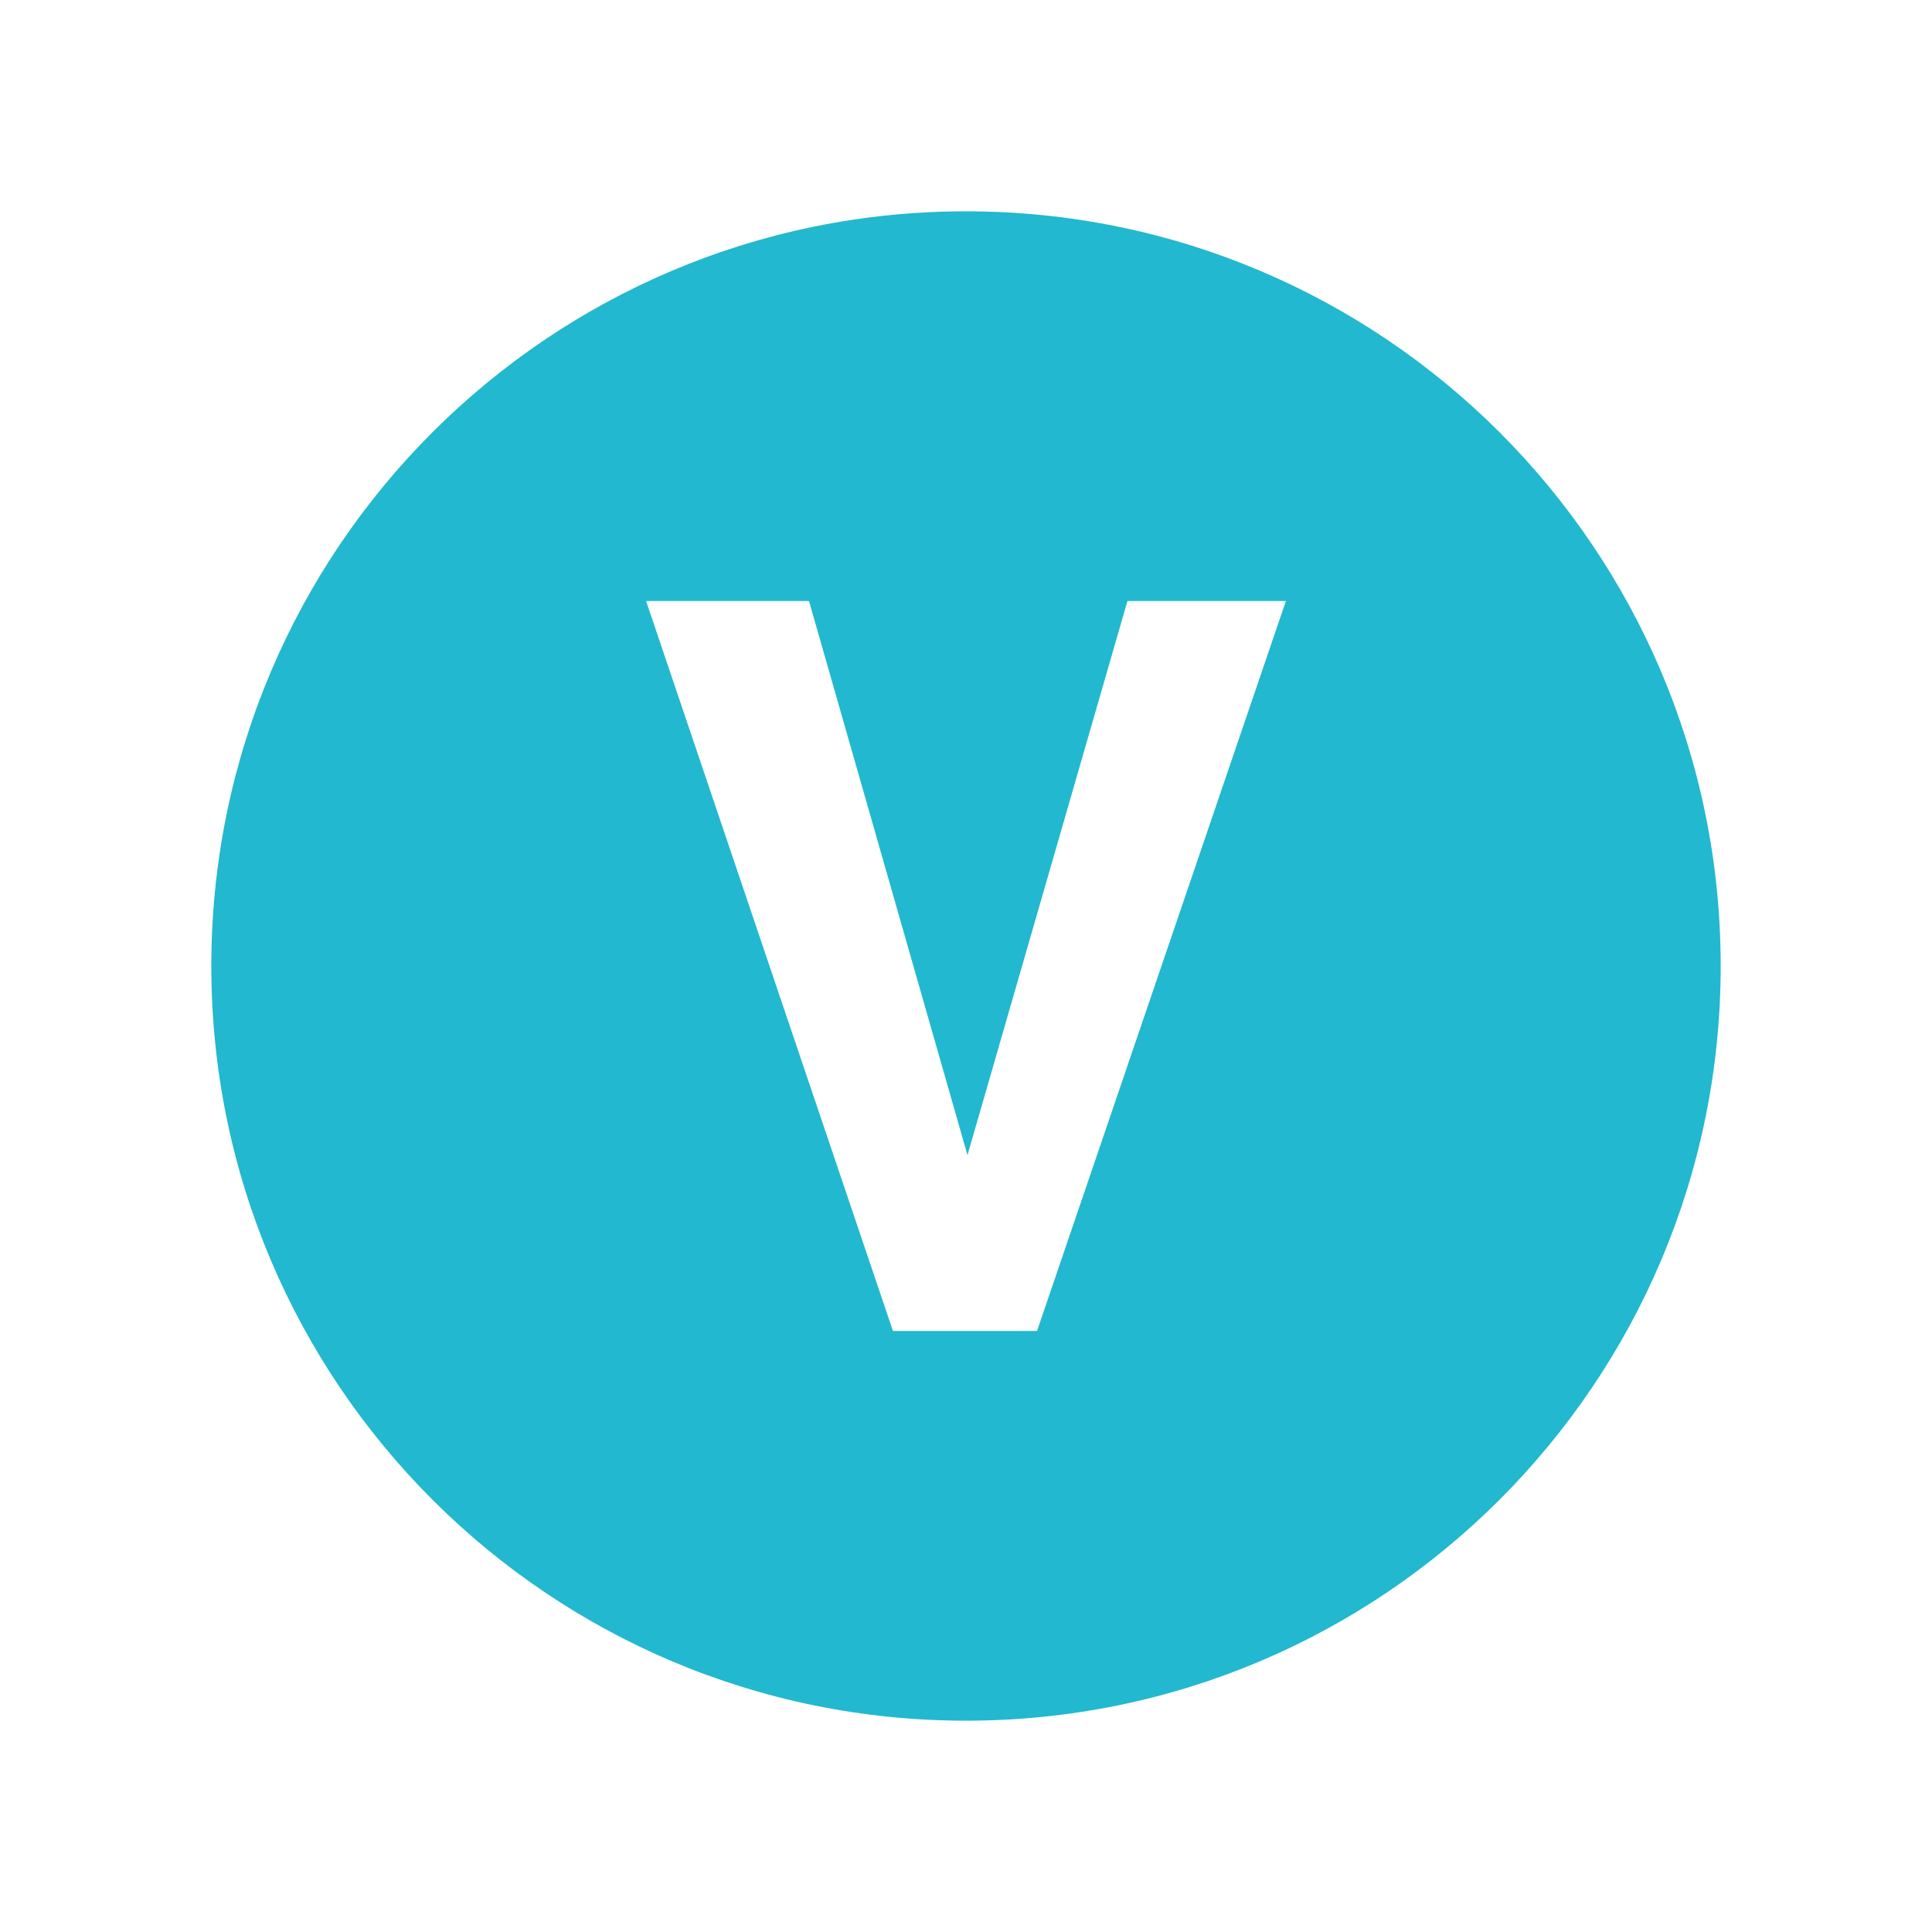
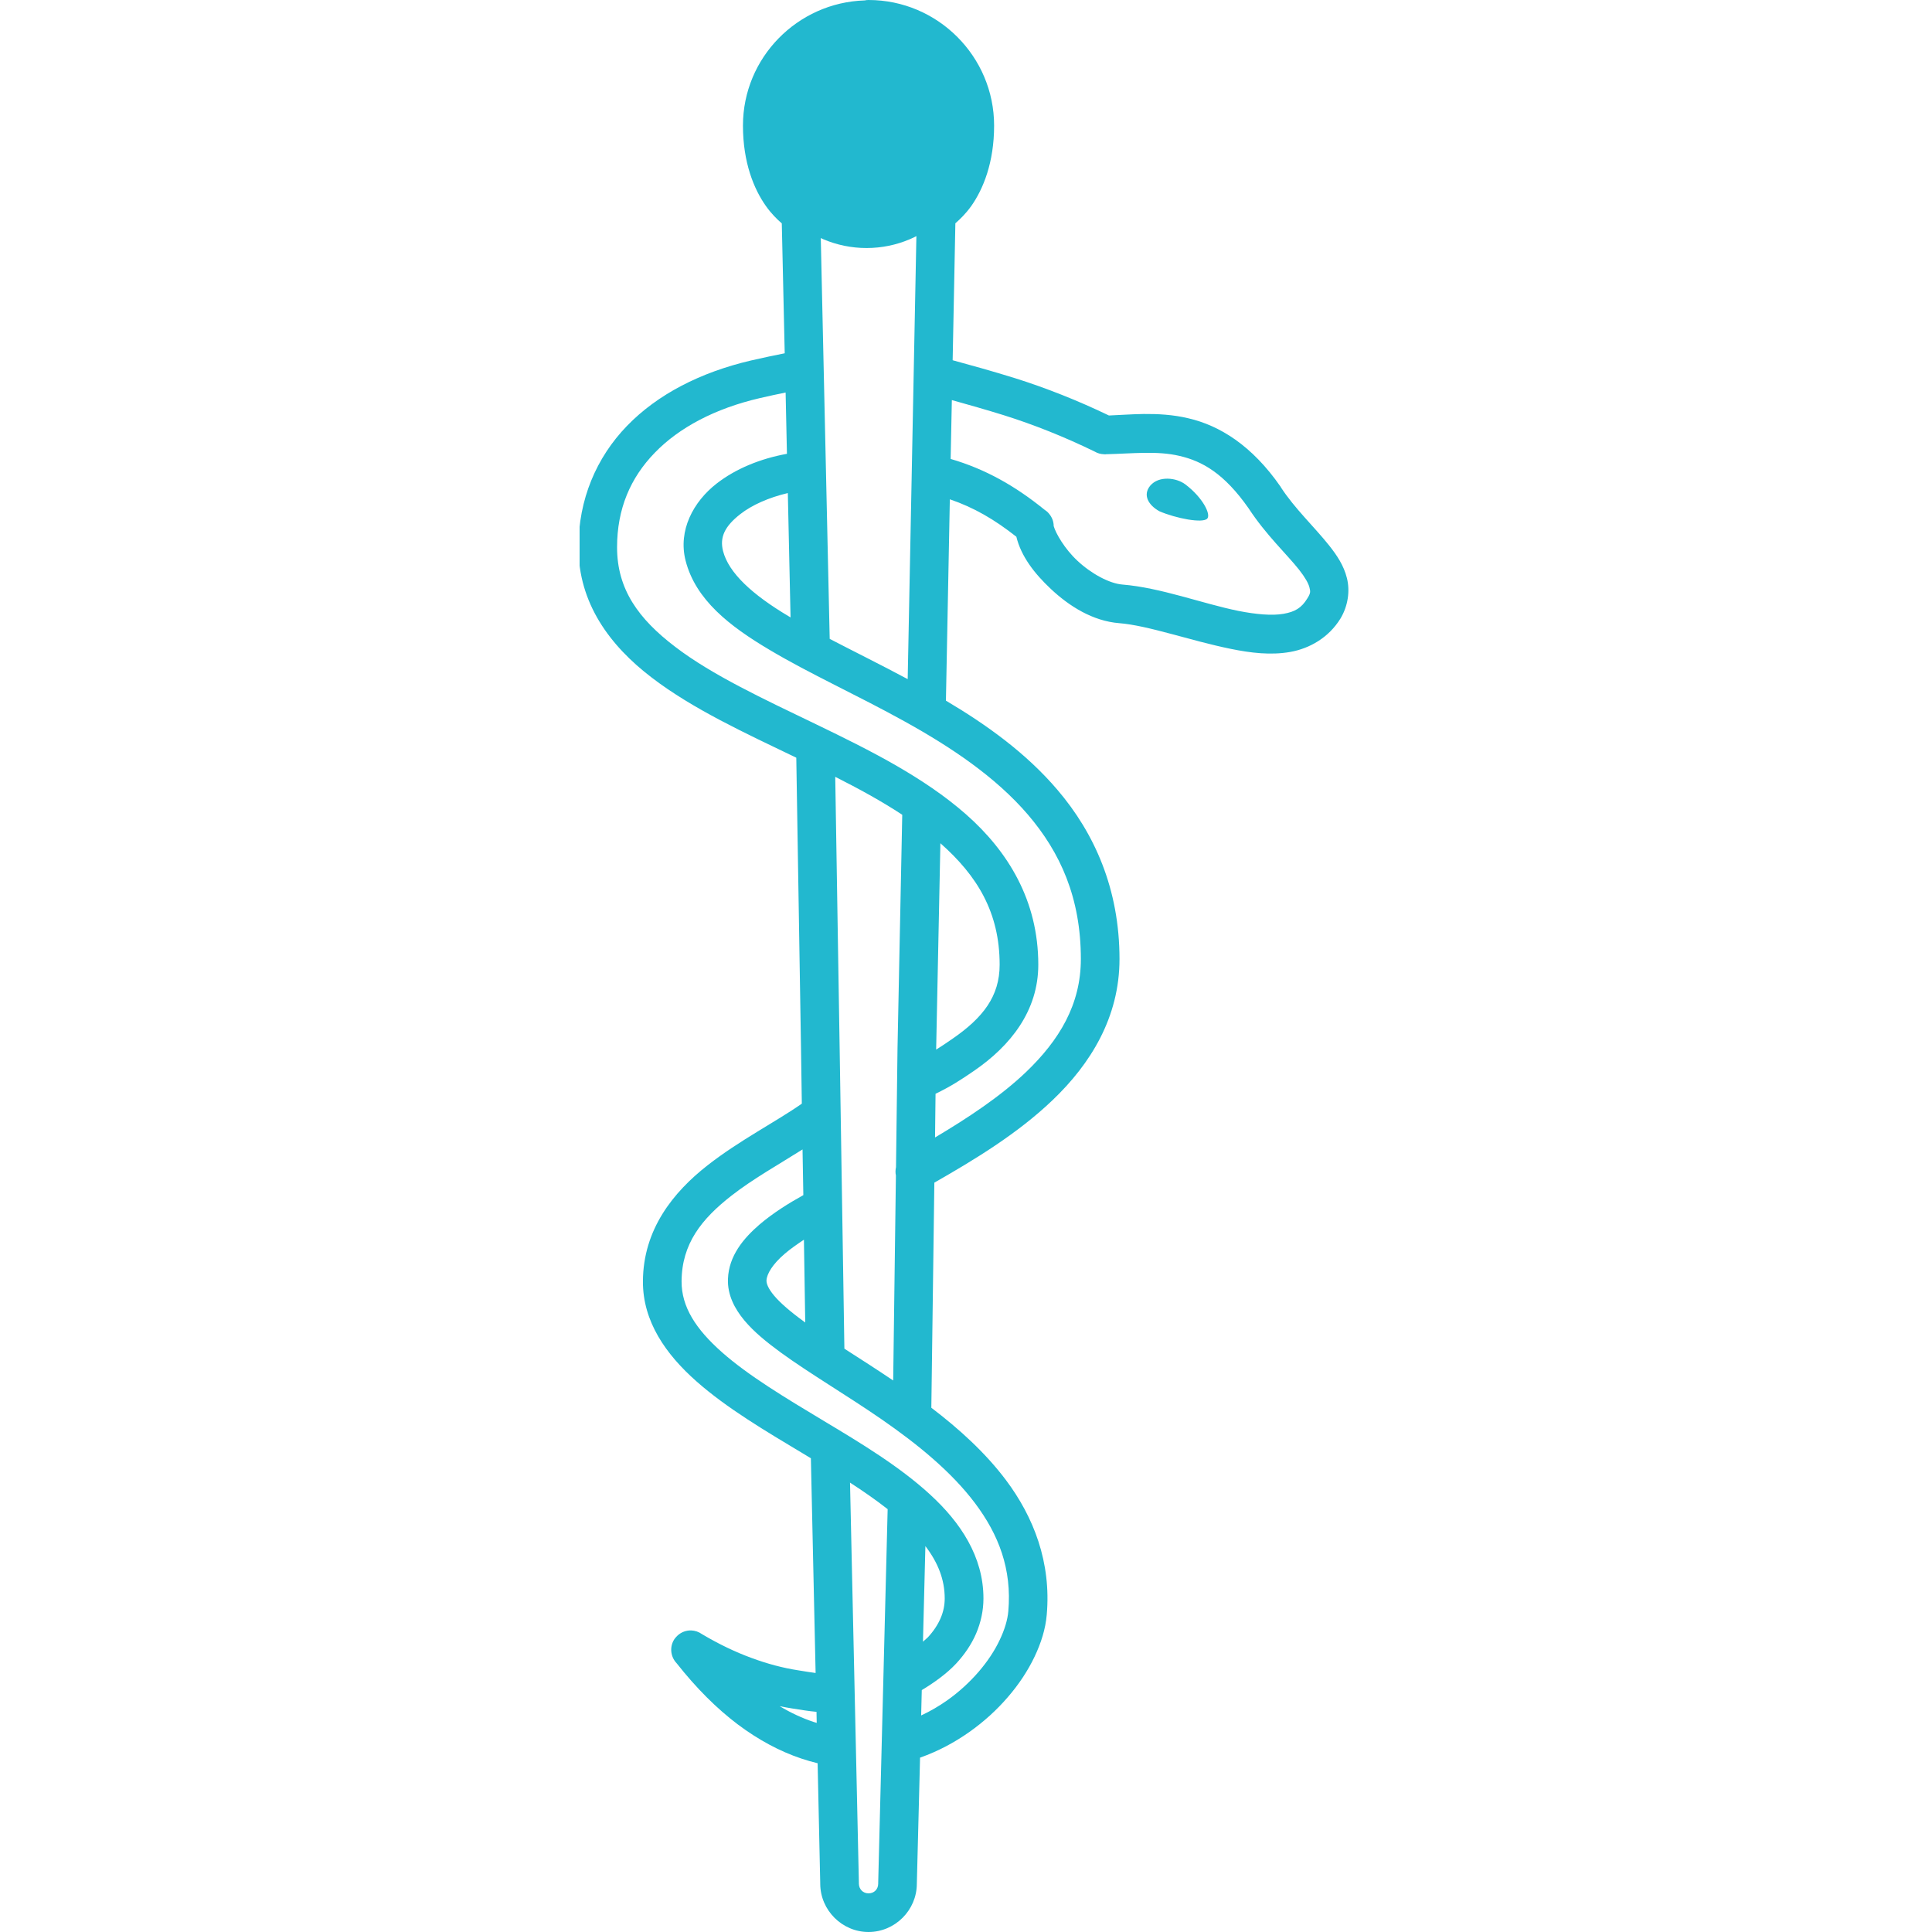
- <svg xmlns="http://www.w3.org/2000/svg" width="256px" height="256px" viewBox="-6.4 -6.4 76.80 76.80" aria-hidden="true" role="img" class="iconify iconify--emojione-monotone" preserveAspectRatio="xMidYMid meet" fill="#000000" stroke="#000000" stroke-width="0.001" transform="rotate(0)matrix(1, 0, 0, 1, 0, 0)">
-   <g id="SVGRepo_bgCarrier" stroke-width="0" />
-   <g id="SVGRepo_tracerCarrier" stroke-linecap="round" stroke-linejoin="round" stroke="#CCCCCC" stroke-width="1.92" />
-   <g id="SVGRepo_iconCarrier">
-     <path d="M32 2C15.432 2 2 15.432 2 32s13.432 30 30 30s30-13.432 30-30S48.568 2 32 2m2.824 44.508h-5.728l-9.813-29.016h6.476l6.3 22.027l6.358-22.027h6.299l-9.892 29.016" fill="#22b8cf" />
+ <svg xmlns="http://www.w3.org/2000/svg" width="640" zoomAndPan="magnify" viewBox="0 0 480 480" height="640" preserveAspectRatio="xMidYMid meet" version="1.0">
+   <defs>
+     <clipPath id="e386aac9ac">
+       <path d="M 144 0 L 335 0 L 335 480 L 144 480 Z M 144 0 " clip-rule="nonzero" />
+     </clipPath>
+     <clipPath id="b12e075cee">
+       <path d="M 187.863 6.758 L 242.723 6.758 L 242.723 61.621 L 187.863 61.621 Z M 187.863 6.758 " clip-rule="nonzero" />
+     </clipPath>
+     <clipPath id="b061ea32f0">
+       <path d="M 215.293 6.758 C 200.145 6.758 187.863 19.039 187.863 34.191 C 187.863 49.34 200.145 61.621 215.293 61.621 C 230.441 61.621 242.723 49.34 242.723 34.191 C 242.723 19.039 230.441 6.758 215.293 6.758 Z M 215.293 6.758 " clip-rule="nonzero" />
+     </clipPath>
+     <clipPath id="f4ab0b8d8b">
+       <path d="M 0.863 0.758 L 55.723 0.758 L 55.723 55.621 L 0.863 55.621 Z M 0.863 0.758 " clip-rule="nonzero" />
+     </clipPath>
+     <clipPath id="29c32f1267">
+       <path d="M 28.293 0.758 C 13.145 0.758 0.863 13.039 0.863 28.191 C 0.863 43.34 13.145 55.621 28.293 55.621 C 43.441 55.621 55.723 43.34 55.723 28.191 C 55.723 13.039 43.441 0.758 28.293 0.758 Z M 28.293 0.758 " clip-rule="nonzero" />
+     </clipPath>
+     <clipPath id="23d21e853d">
+       <rect x="0" width="56" y="0" height="56" />
+     </clipPath>
+   </defs>
+   <g clip-path="url(#e386aac9ac)">
+     <path fill="#22b8cf" d="M 215.785 0 C 215.484 0 215.16 0.023 214.836 0.102 C 198.109 0.625 184.586 14.352 184.586 31.199 C 184.586 40.426 187.336 47 190.262 51.148 C 191.637 53.102 193.059 54.477 194.234 55.5 L 194.961 87.773 C 192.785 88.199 189.785 88.824 186.535 89.574 C 174.059 92.5 163.41 97.926 155.785 105.801 C 148.16 113.676 143.711 124.102 143.711 135.977 C 143.711 149.852 151.484 160.398 161.961 168.375 C 172.16 176.176 185.109 182.125 197.836 188.25 L 199.012 260.625 L 199.211 274.199 C 192.836 278.676 183.734 283.301 175.785 289.523 C 167.285 296.176 159.785 305.426 159.734 318.352 C 159.684 328.352 165.484 336.523 173.012 343.176 C 180.559 349.852 190.137 355.5 199.512 361.125 C 200.16 361.523 200.809 361.926 201.461 362.301 L 202.637 415.648 C 201.434 415.5 200.109 415.273 198.262 414.977 C 194.535 414.398 190.637 413.375 186.609 411.875 C 182.66 410.426 178.586 408.477 174.41 406 C 173.609 405.426 172.66 405.102 171.684 405.074 C 170.461 405.051 169.262 405.5 168.359 406.324 C 168.336 406.352 168.309 406.375 168.285 406.398 C 168.211 406.449 168.137 406.523 168.086 406.602 C 168.035 406.648 167.984 406.699 167.934 406.75 C 167.887 406.824 167.836 406.875 167.809 406.926 C 167.734 407 167.684 407.074 167.609 407.148 C 167.609 407.176 167.586 407.199 167.559 407.227 C 166.309 409.102 166.559 411.602 168.109 413.227 C 173.035 419.477 178.109 424.5 183.234 428.375 C 188.484 432.324 193.785 435.125 199.059 436.898 C 200.41 437.352 201.785 437.75 203.137 438.074 L 203.785 467.852 L 203.785 467.926 C 203.785 467.949 203.785 467.977 203.785 468 L 203.785 468.023 C 203.809 474.602 209.234 480 215.785 480 C 222.359 480 227.785 474.574 227.785 468 L 228.586 436.676 C 228.609 436.676 228.66 436.648 228.684 436.648 C 233.109 435.074 237.16 432.898 240.809 430.324 C 244.461 427.75 247.684 424.801 250.41 421.625 C 253.137 418.477 255.359 415.102 257.012 411.648 C 258.66 408.199 259.762 404.699 260.059 401.199 C 261.211 388.148 256.809 376.898 249.91 367.699 C 244.734 360.824 238.211 354.949 231.387 349.75 L 232.137 293.824 C 242.035 288.176 252.785 281.676 261.512 273.324 C 270.961 264.301 278.137 252.727 278.137 238.273 C 278.137 220.852 271.91 207 262.711 196.227 C 254.934 187.102 245.109 180.051 235.012 174.074 L 235.984 124.051 C 241.934 126.074 247.059 129.051 252.512 133.352 C 253.684 138.199 256.984 142.477 261.059 146.301 C 265.684 150.648 271.512 154.301 278.059 154.824 C 285.309 155.398 295.762 159.176 305.734 161.199 C 310.734 162.227 315.711 162.824 320.535 161.977 C 325.359 161.125 330.109 158.426 333.035 153.676 C 334.934 150.523 335.434 146.773 334.637 143.625 C 333.859 140.477 332.137 137.949 330.262 135.574 C 326.484 130.824 321.684 126.375 318.234 121.074 L 318.211 121 L 318.16 120.926 C 311.035 110.648 303.012 105.727 295.262 103.926 C 291.387 103 287.66 102.824 284.16 102.852 C 281.086 102.898 278.211 103.125 275.512 103.227 C 267.711 99.477 259.91 96.398 252.234 93.977 C 246.887 92.301 240.461 90.523 236.684 89.5 L 237.359 55.477 C 238.535 54.449 239.961 53.074 241.336 51.148 C 244.262 46.977 246.984 40.398 246.984 31.199 C 246.984 14.023 232.961 0 215.785 0 Z M 215.785 9.602 C 227.785 9.602 237.387 19.199 237.387 31.199 C 237.387 38.551 235.336 42.949 233.461 45.648 C 231.586 48.324 230.234 48.977 230.234 48.977 C 228.762 49.824 227.836 51.375 227.785 53.074 L 225.512 168.727 C 218.785 165.125 212.184 161.875 206.137 158.727 L 203.785 53.051 C 203.762 51.375 202.836 49.824 201.359 48.977 C 201.359 48.977 200.012 48.324 198.137 45.648 C 196.234 42.949 194.184 38.551 194.184 31.199 C 194.184 19.199 203.809 9.602 215.785 9.602 Z M 195.184 97.523 L 195.512 112.75 C 188.91 113.949 182.785 116.449 178.035 120.148 C 172.285 124.625 168.41 131.75 170.336 139.301 C 172.836 149.023 181.234 155.551 191.184 161.449 C 201.109 167.375 213.16 172.801 224.734 179.227 C 236.336 185.648 247.387 193.051 255.41 202.426 C 263.434 211.824 268.535 223.051 268.535 238.273 C 268.535 249.574 263.184 258.426 254.887 266.375 C 248.512 272.449 240.434 277.773 232.309 282.602 L 232.434 271.75 C 236.309 269.852 238.484 268.449 242.059 266 C 251.035 259.824 257.961 251.176 257.961 239.676 C 257.961 223.75 250.461 211.523 239.984 202.301 C 229.484 193.074 216.059 186.375 202.91 180.023 C 189.785 173.699 176.934 167.727 167.785 160.727 C 158.609 153.75 153.309 146.398 153.309 135.977 C 153.309 126.398 156.637 118.699 162.684 112.477 C 168.734 106.227 177.637 101.5 188.711 98.926 C 191.086 98.375 193.285 97.898 195.184 97.523 Z M 236.484 99.398 C 240.262 100.449 245.211 101.852 249.359 103.148 C 256.785 105.477 264.387 108.5 271.984 112.199 C 272.66 112.602 273.434 112.824 274.234 112.852 C 274.359 112.875 274.512 112.875 274.637 112.875 C 274.637 112.875 274.66 112.875 274.711 112.875 C 274.711 112.875 274.711 112.875 274.734 112.852 C 281.41 112.699 287.484 111.949 293.059 113.273 C 298.684 114.574 304.137 117.602 310.234 126.324 C 314.512 132.875 319.734 137.727 322.734 141.523 C 324.234 143.426 325.109 144.977 325.336 145.977 C 325.586 146.949 325.637 147.352 324.836 148.625 C 323.359 151.074 321.711 152 318.887 152.5 C 316.035 153 312.086 152.648 307.66 151.773 C 298.785 149.977 288.387 146 278.836 145.227 C 275.684 144.977 271.137 142.574 267.637 139.273 C 264.484 136.324 262.309 132.523 261.785 130.699 C 261.785 129.551 261.359 128.477 260.609 127.602 C 260.285 127.199 259.887 126.875 259.461 126.602 C 252.234 120.75 244.859 116.551 236.184 114.023 Z M 290.109 118.926 C 288.461 118.898 286.859 119.398 285.785 120.648 C 283.859 122.949 285.285 125.5 288.059 127.023 C 292.109 128.773 298.859 130.102 299.961 128.824 C 300.859 127.75 298.836 123.648 294.535 120.375 C 293.387 119.5 291.734 118.949 290.109 118.926 Z M 195.734 122.5 L 196.41 153.398 C 196.309 153.324 196.184 153.273 196.086 153.199 C 186.859 147.727 181.035 142.324 179.637 136.898 C 178.762 133.449 180.086 130.727 183.934 127.727 C 186.809 125.477 191.012 123.602 195.734 122.5 Z M 207.512 193 C 213.41 195.977 219.059 199.074 224.16 202.426 L 222.984 260.477 C 222.984 260.5 222.984 260.5 222.984 260.523 L 222.609 289.977 C 222.461 290.648 222.434 291.352 222.586 292.051 L 221.91 342.977 C 217.711 340.148 213.609 337.523 209.785 335.074 L 208.609 260.477 Z M 233.637 209.5 C 242.762 217.551 248.359 226.648 248.359 239.676 C 248.359 247.523 244.234 252.852 236.609 258.102 C 234.934 259.25 233.762 260.051 232.586 260.773 L 232.586 260.648 Z M 199.387 285.574 L 199.586 296.926 C 195.934 298.949 192.086 301.352 188.734 304.199 C 184.734 307.648 181.059 312 180.859 317.773 C 180.711 321.727 182.535 325.176 184.934 328.051 C 187.336 330.926 190.461 333.449 194.012 336.051 C 201.16 341.25 210.234 346.551 219.059 352.648 C 227.887 358.75 236.359 365.625 242.234 373.449 C 248.109 381.273 251.434 389.824 250.512 400.324 C 250.336 402.398 249.609 404.875 248.359 407.477 C 247.137 410.074 245.359 412.773 243.137 415.352 C 240.91 417.926 238.262 420.375 235.285 422.477 C 233.285 423.875 231.137 425.148 228.859 426.199 L 229.012 419.898 C 231.859 418.199 235.16 415.875 237.512 413.352 C 239.609 411.102 241.336 408.574 242.512 405.852 C 243.684 403.102 244.336 400.148 244.336 397.125 C 244.336 386.727 238.609 378.199 231.035 371.273 C 223.461 364.324 213.859 358.523 204.461 352.898 C 195.059 347.25 185.887 341.727 179.387 335.977 C 172.887 330.227 169.309 324.699 169.336 318.352 C 169.387 309 174.309 302.852 181.711 297.074 C 187.012 292.926 193.41 289.352 199.387 285.574 Z M 199.734 308.023 L 200.059 328.574 C 199.934 328.477 199.785 328.375 199.66 328.273 C 196.41 325.926 193.836 323.699 192.309 321.875 C 190.785 320.051 190.41 318.852 190.434 318.102 C 190.512 316.523 191.91 314.102 194.984 311.477 C 196.359 310.301 198.012 309.148 199.734 308 Z M 211.184 368.352 C 214.535 370.523 217.711 372.727 220.535 374.949 L 218.184 467.875 C 218.184 467.898 218.184 467.949 218.184 468 C 218.184 469.375 217.184 470.398 215.785 470.398 C 214.41 470.398 213.41 469.375 213.387 468 C 213.387 467.926 213.387 467.875 213.387 467.801 Z M 229.91 384.125 C 233.035 388.227 234.711 392.426 234.711 397.125 C 234.711 398.801 234.387 400.426 233.684 402.051 C 232.984 403.676 231.934 405.273 230.512 406.801 C 230.234 407.051 229.809 407.449 229.309 407.875 Z M 193.734 423.898 C 194.734 424.102 195.762 424.301 196.734 424.449 C 199.012 424.801 200.887 425.125 202.859 425.301 L 202.91 428.051 C 202.637 427.977 202.387 427.875 202.109 427.801 C 199.387 426.898 196.559 425.602 193.711 423.898 Z M 193.734 423.898 " fill-opacity="1" fill-rule="nonzero" />
+   </g>
+   <g clip-path="url(#b12e075cee)">
+     <g clip-path="url(#b061ea32f0)">
+       <g transform="matrix(1, 0, 0, 1, 187, 6)">
+         <g clip-path="url(#23d21e853d)">
+           <g clip-path="url(#f4ab0b8d8b)">
+             <g clip-path="url(#29c32f1267)">
+               <path fill="#22b8cf" d="M 0.863 0.758 L 55.723 0.758 L 55.723 55.621 L 0.863 55.621 Z M 0.863 0.758 " fill-opacity="1" fill-rule="nonzero" />
+             </g>
+           </g>
+         </g>
+       </g>
+     </g>
  </g>
</svg>
